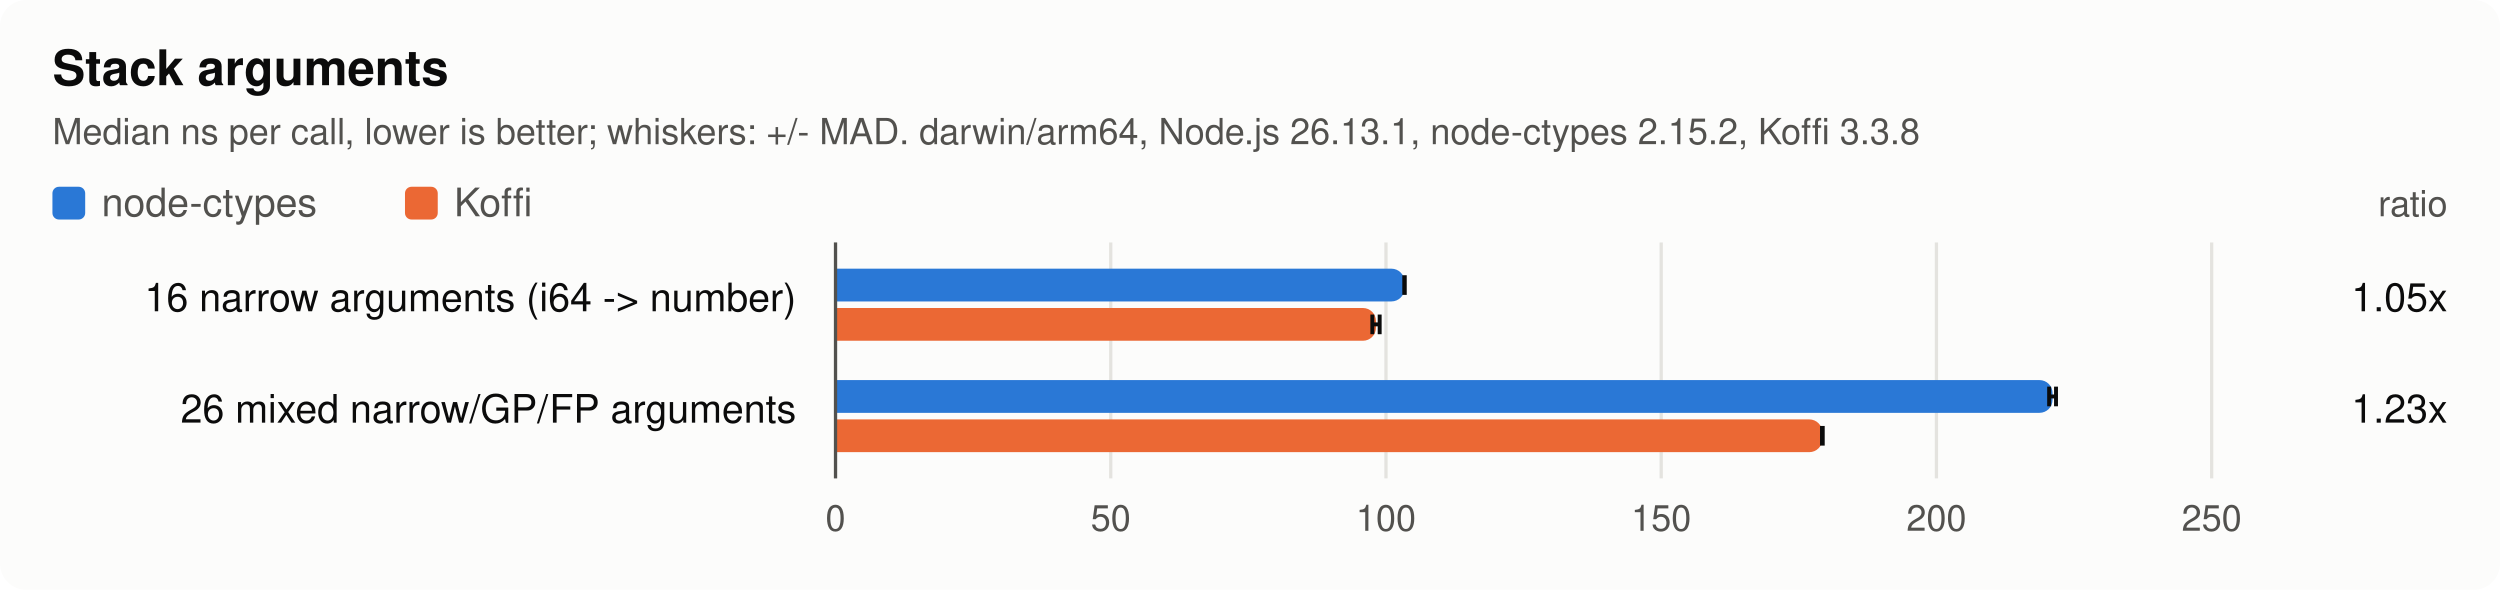
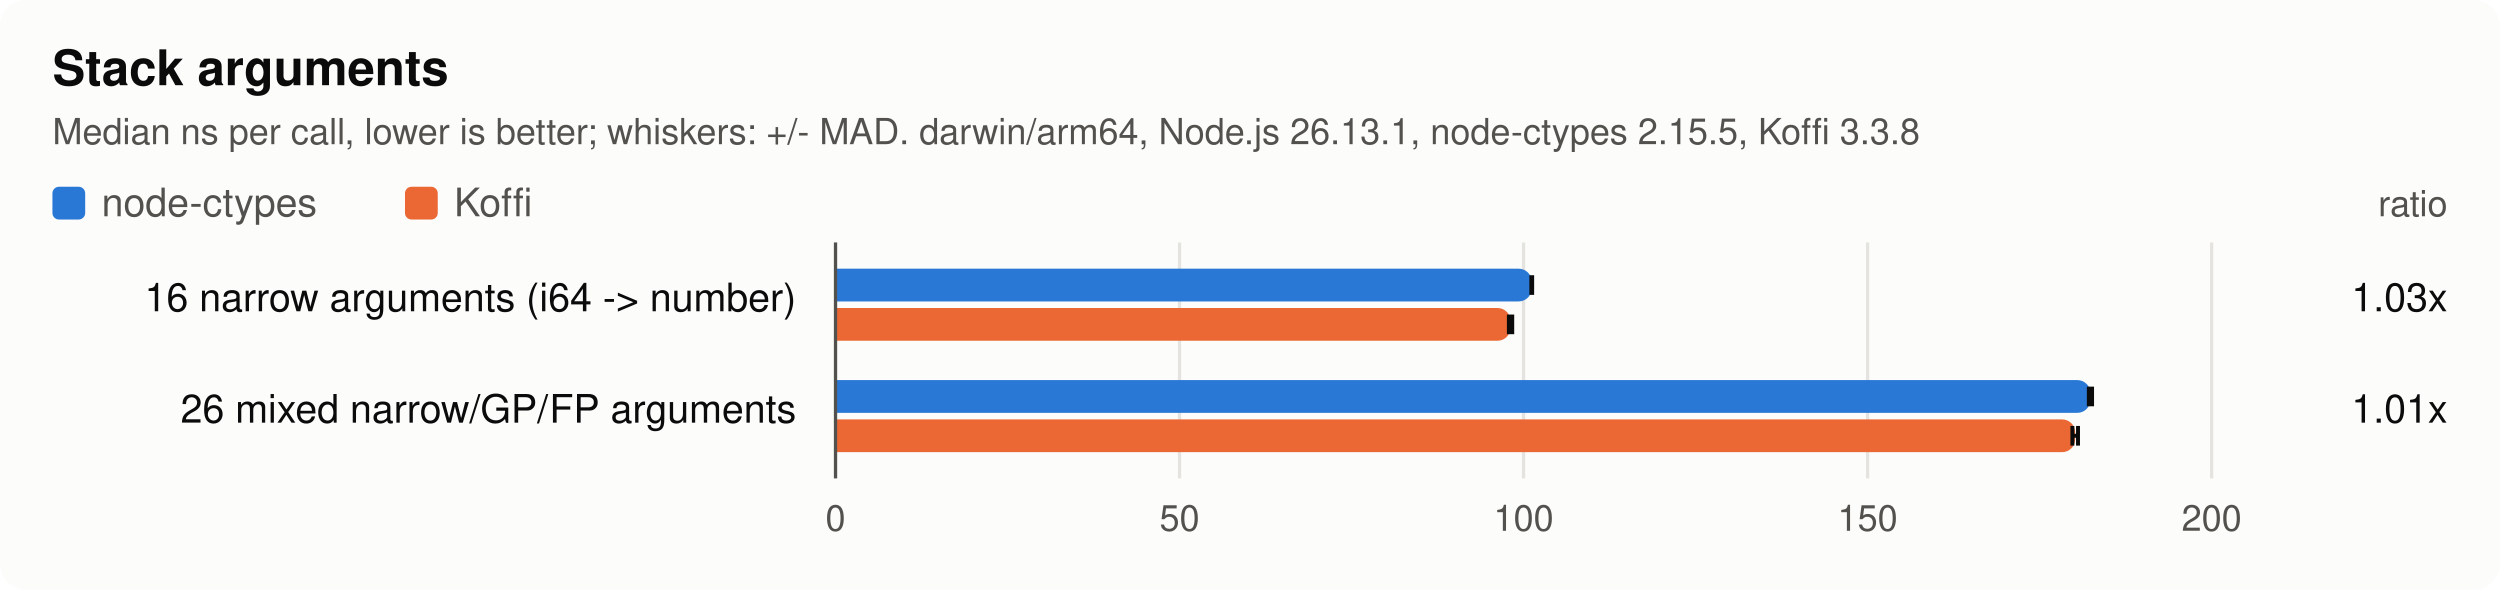
<svg xmlns="http://www.w3.org/2000/svg" width="763" height="180" viewBox="0 0 763 180" role="img" aria-label="Stack arguments: node-ctypes vs Koffi, ns per call">
  <style>
.surface { fill: #fcfcfb; } .primary { fill: #0b0b0b; } .secondary { fill: #52514e; }
.ctypes { fill: #2a78d6; } .other { fill: #eb6834; }
.grid { stroke: #e4e3df; stroke-width: 1; } .baseline { stroke: #52514e; stroke-width: 1; }
.whisker { stroke: #0b0b0b; stroke-width: 1.2; }
text { font: 12px -apple-system, BlinkMacSystemFont, "Segoe UI", Helvetica, Arial, sans-serif; }
.title { font-size: 15px; font-weight: 600; } .small { font-size: 11px; } .group { font-weight: 600; }
.value { font-variant-numeric: tabular-nums; }
@media (prefers-color-scheme: dark) {
  .surface { fill: #1a1a19; } .primary { fill: #f0efec; } .secondary { fill: #c3c2b7; }
  .ctypes { fill: #3987e5; } .other { fill: #d95926; }
  .grid { stroke: #383835; } .baseline { stroke: #c3c2b7; } .whisker { stroke: #f0efec; }
}
</style>
  <rect class="surface" width="763" height="180" rx="8" />
  <text class="primary title" x="16" y="26">Stack arguments</text>
-   <text class="secondary small" x="16" y="44">Median ns per call, lower is better; whiskers: +/- MAD. darwin/arm64, Node.js 26.13.1, node-ctypes 2.15.2, Koffi 3.3.8</text>
+   <text class="secondary small" x="16" y="44">Median ns per call, lower is better; whiskers: +/- MAD. darwin/arm64, Node.js 26.13.1, node-ctypes 2.15.5, Koffi 3.3.8</text>
  <rect class="ctypes" x="16" y="57" width="10" height="10" rx="2" />
  <text class="secondary" x="31" y="66">node-ctypes</text>
  <rect class="other" x="123.6" y="57" width="10" height="10" rx="2" />
  <text class="secondary" x="138.6" y="66">Koffi</text>
  <text class="secondary small" x="747" y="66" text-anchor="end">ratio</text>
  <line class="grid" x1="255" y1="74" x2="255" y2="146" />
  <text class="secondary small value" x="255" y="162" text-anchor="middle">0</text>
-   <line class="grid" x1="339" y1="74" x2="339" y2="146" />
-   <text class="secondary small value" x="339" y="162" text-anchor="middle">50</text>
-   <line class="grid" x1="423" y1="74" x2="423" y2="146" />
-   <text class="secondary small value" x="423" y="162" text-anchor="middle">100</text>
-   <line class="grid" x1="507" y1="74" x2="507" y2="146" />
-   <text class="secondary small value" x="507" y="162" text-anchor="middle">150</text>
-   <line class="grid" x1="591" y1="74" x2="591" y2="146" />
-   <text class="secondary small value" x="591" y="162" text-anchor="middle">200</text>
+   <line class="grid" x1="360" y1="74" x2="360" y2="146" />
+   <text class="secondary small value" x="360" y="162" text-anchor="middle">50</text>
+   <line class="grid" x1="465" y1="74" x2="465" y2="146" />
+   <text class="secondary small value" x="465" y="162" text-anchor="middle">100</text>
+   <line class="grid" x1="570" y1="74" x2="570" y2="146" />
+   <text class="secondary small value" x="570" y="162" text-anchor="middle">150</text>
  <line class="grid" x1="675" y1="74" x2="675" y2="146" />
-   <text class="secondary small value" x="675" y="162" text-anchor="middle">250</text>
+   <text class="secondary small value" x="675" y="162" text-anchor="middle">200</text>
  <text class="primary" x="243" y="95" text-anchor="end">16 narrow arguments (i64 -&gt; number)</text>
-   <path class="ctypes" d="M255,82h169.658a4,4 0 0 1 4,4v2a4,4 0 0 1 -4,4h-169.658z" />
-   <path class="whisker" d="M428.581,87H428.735M428.581,84v6M428.735,84v6" />
-   <path class="other" d="M255,94h160.956a4,4 0 0 1 4,4v2a4,4 0 0 1 -4,4h-160.956z" />
-   <path class="whisker" d="M418.836,99H421.075M418.836,96v6M421.075,96v6" />
-   <text class="primary value" x="747" y="95" text-anchor="end">1.05x</text>
+   <path class="ctypes" d="M255,82h208.493a4,4 0 0 1 4,4v2a4,4 0 0 1 -4,4h-208.493z" />
+   <path class="whisker" d="M467.365,87H467.62M467.365,84v6M467.62,84v6" />
+   <path class="other" d="M255,94h202.023a4,4 0 0 1 4,4v2a4,4 0 0 1 -4,4h-202.023z" />
+   <path class="whisker" d="M460.508,99H461.537M460.508,96v6M461.537,96v6" />
+   <text class="primary value" x="747" y="95" text-anchor="end">1.03x</text>
  <text class="primary" x="243" y="129" text-anchor="end">26 mixed narrow/GP/FP arguments</text>
-   <path class="ctypes" d="M255,116h367.446a4,4 0 0 1 4,4v2a4,4 0 0 1 -4,4h-367.446z" />
-   <path class="whisker" d="M625.397,121H627.495M625.397,118v6M627.495,118v6" />
-   <path class="other" d="M255,128h297.185a4,4 0 0 1 4,4v2a4,4 0 0 1 -4,4h-297.185z" />
-   <path class="whisker" d="M556.069,133H556.301M556.069,130v6M556.301,130v6" />
-   <text class="primary value" x="747" y="129" text-anchor="end">1.23x</text>
+   <path class="ctypes" d="M255,116h379.005a4,4 0 0 1 4,4v2a4,4 0 0 1 -4,4h-379.005z" />
+   <path class="whisker" d="M637.508,121H638.501M637.508,118v6M638.501,118v6" />
+   <path class="other" d="M255,128h374.351a4,4 0 0 1 4,4v2a4,4 0 0 1 -4,4h-374.351z" />
+   <path class="whisker" d="M632.493,133H634.208M632.493,130v6M634.208,130v6" />
+   <text class="primary value" x="747" y="129" text-anchor="end">1.01x</text>
  <line class="baseline" x1="255" y1="74" x2="255" y2="146" />
</svg>
